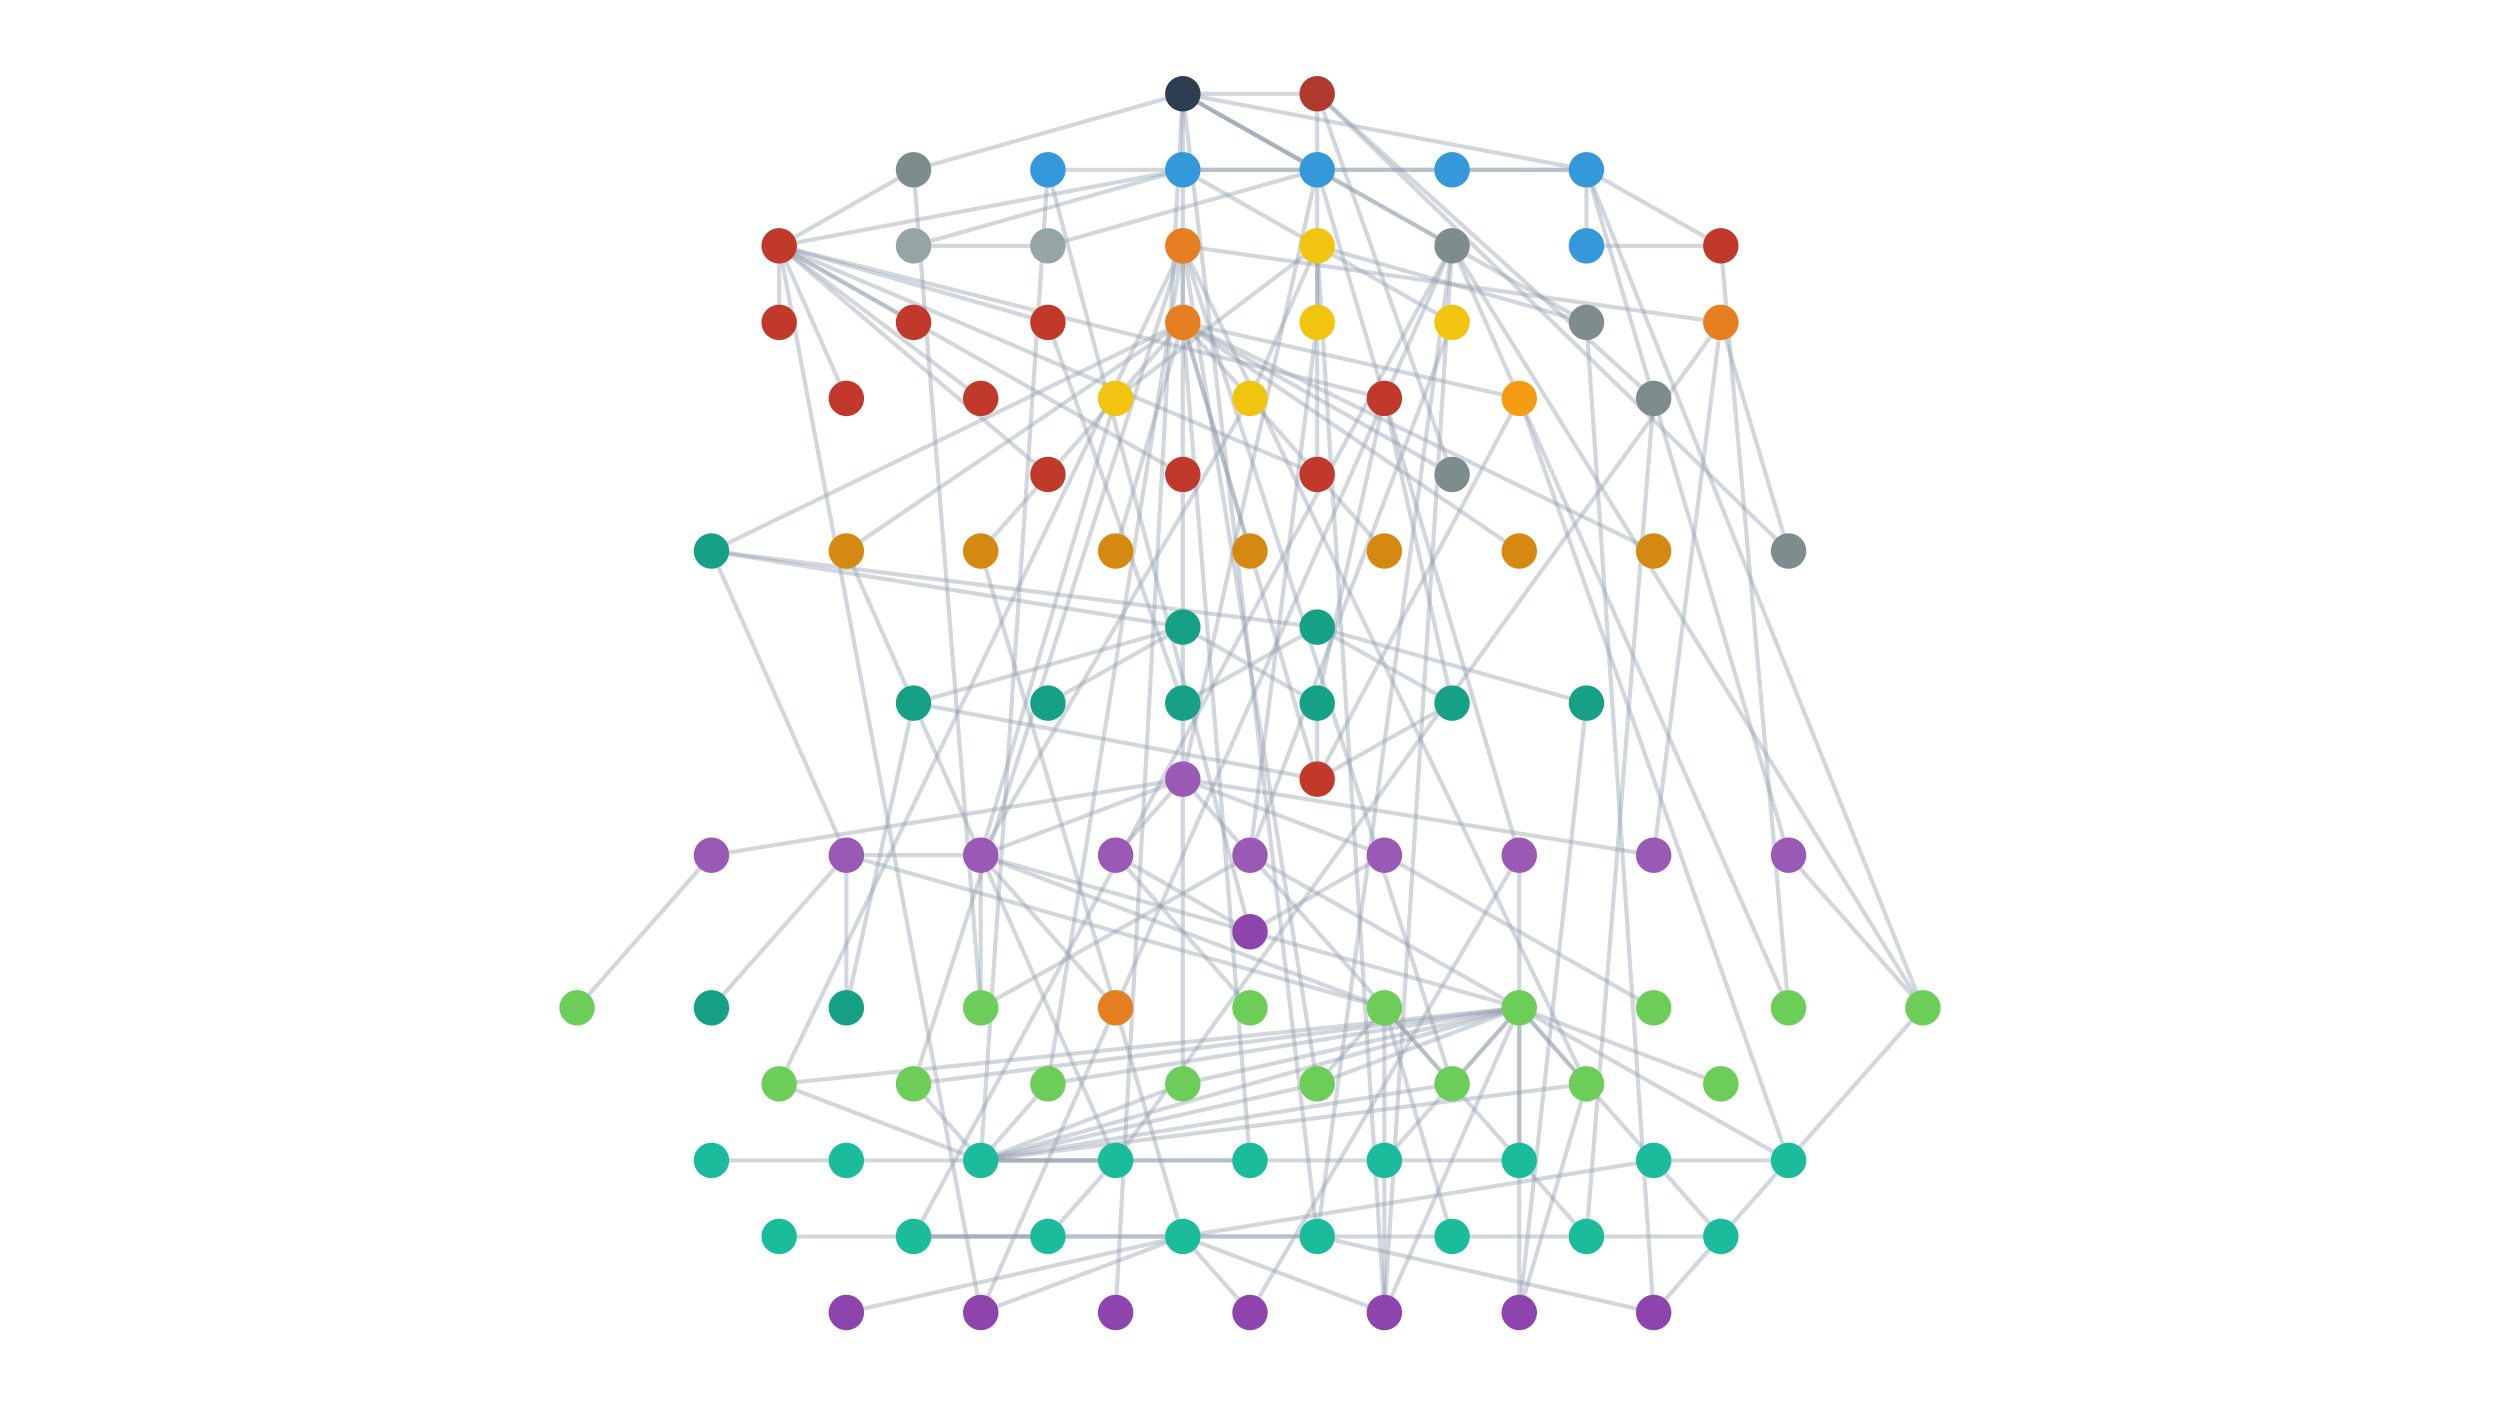
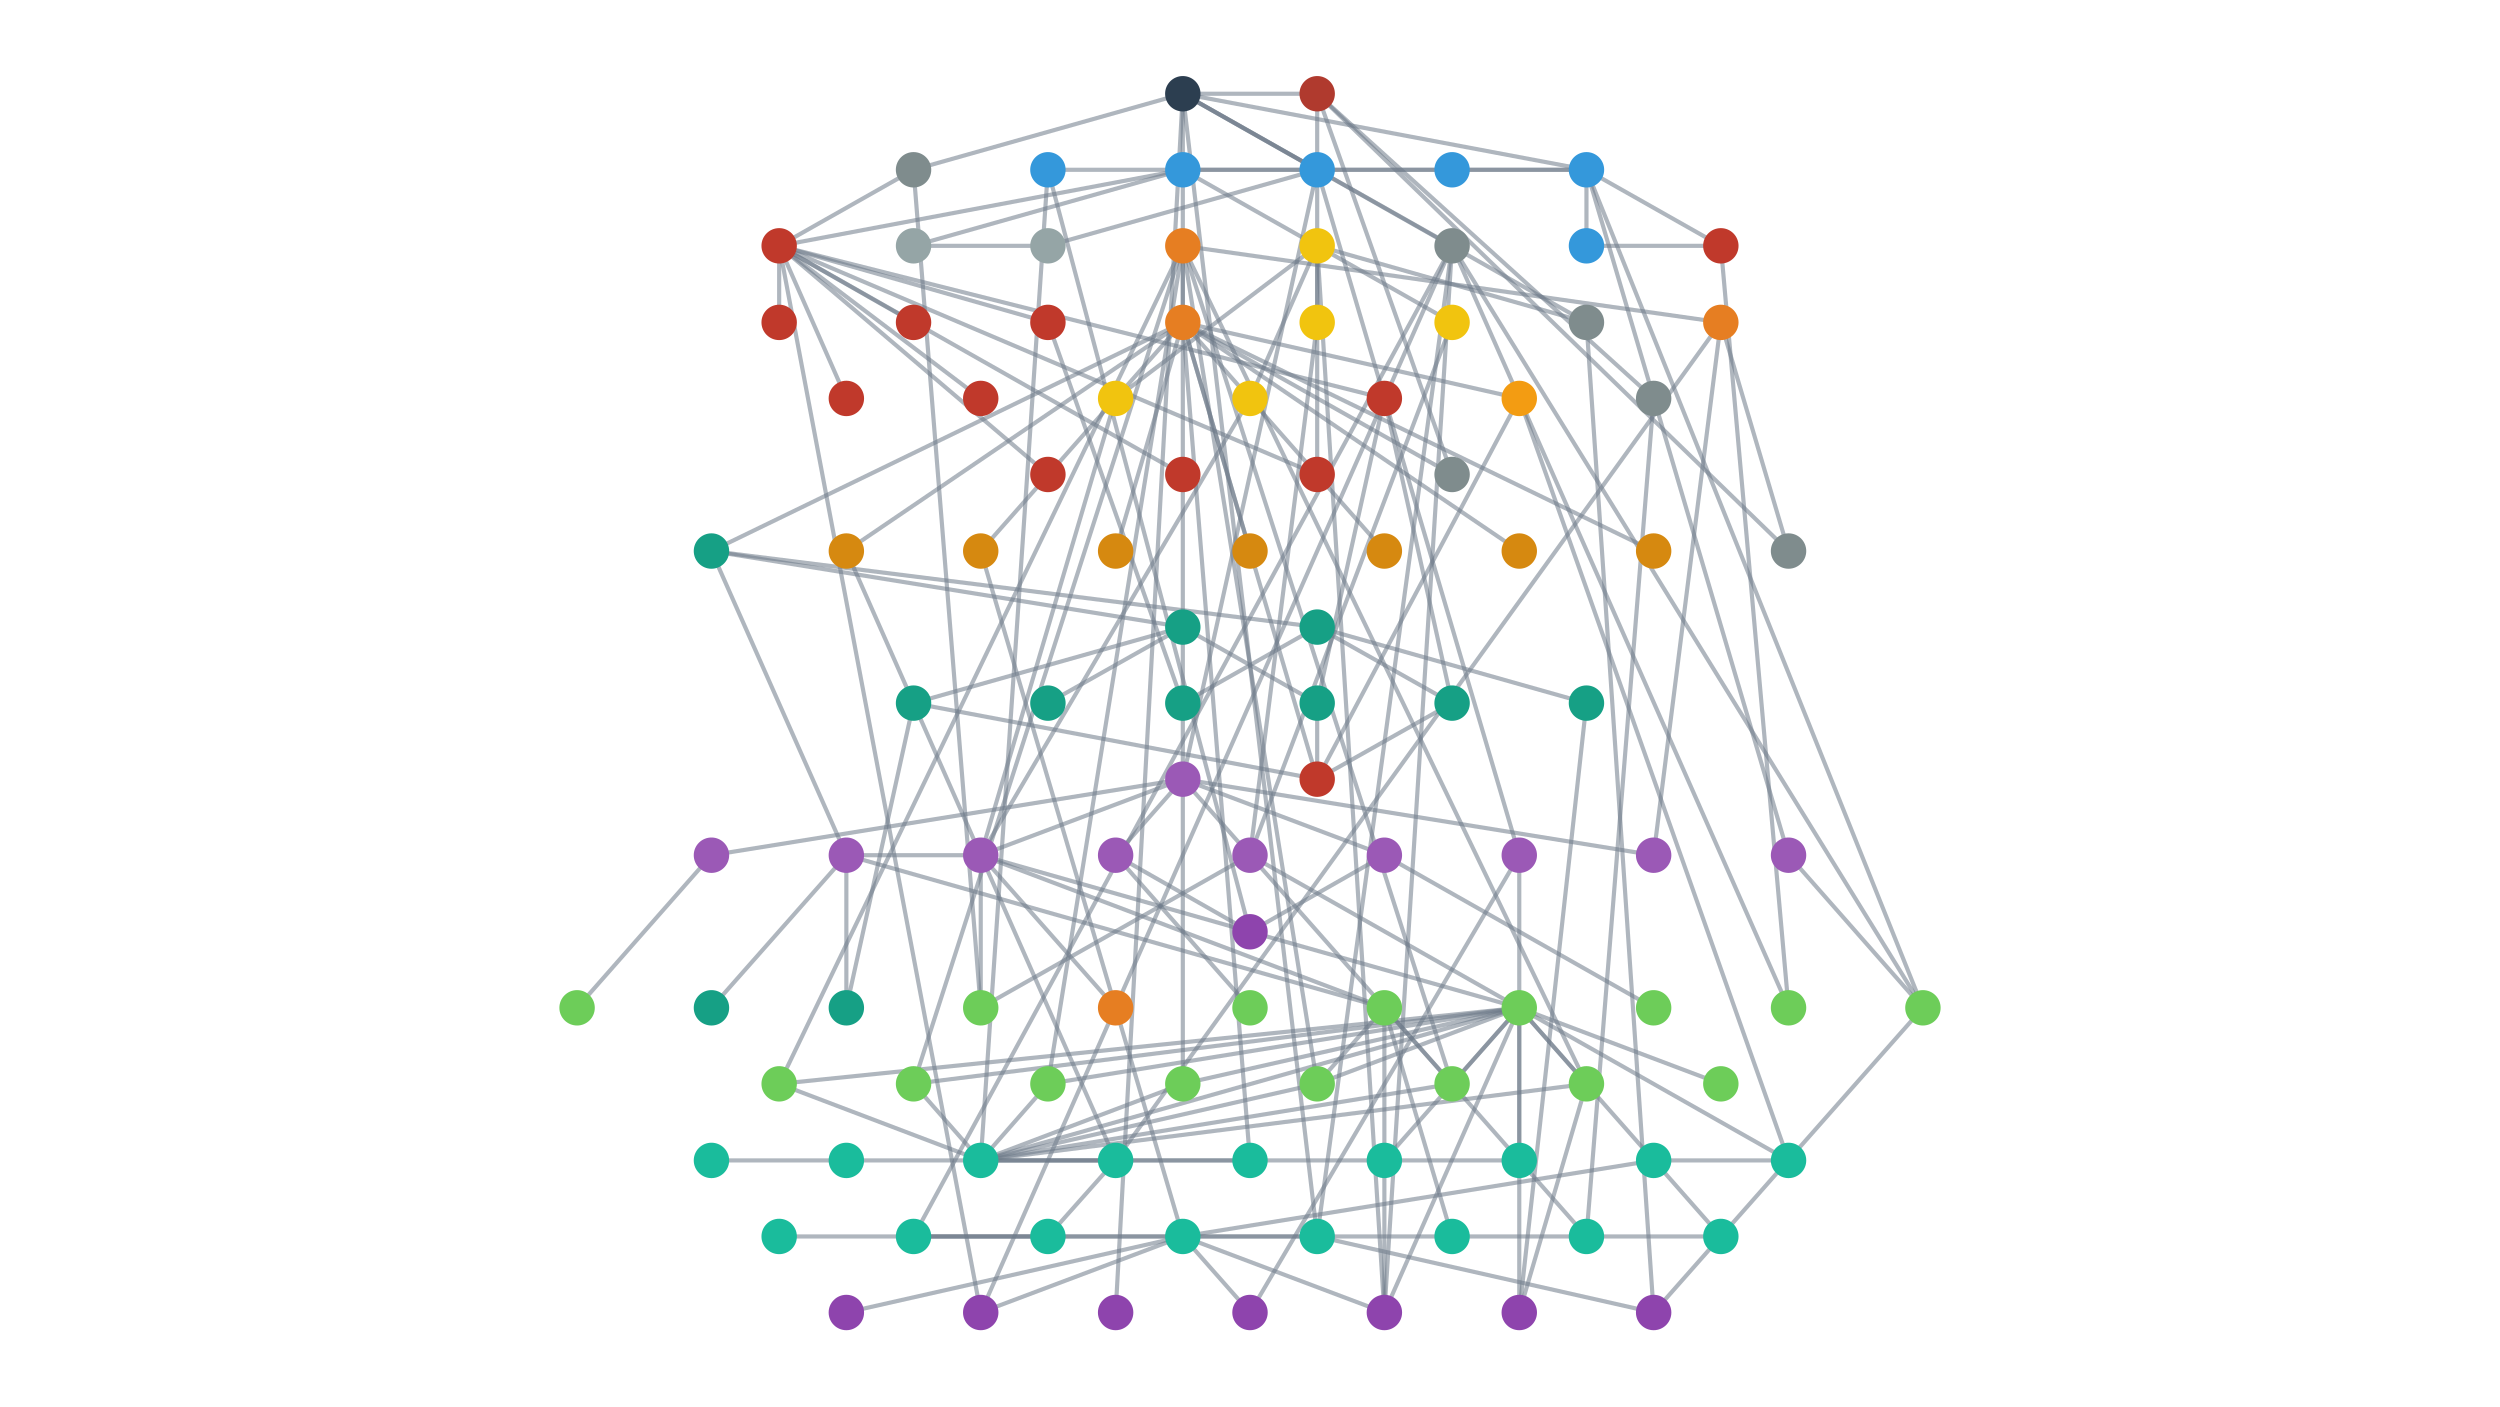
<svg xmlns="http://www.w3.org/2000/svg" viewBox="0 0 480 270" role="img" aria-hidden="true">
-   <g stroke="#8E9BAA" stroke-opacity="0.4" stroke-width="0.8">
+   <g stroke="#6E7A89" stroke-opacity="0.55" stroke-width="0.8">
    <line x1="252.9" y1="18.0" x2="227.1" y2="18.0" />
    <line x1="227.1" y1="18.0" x2="252.9" y2="32.6" />
    <line x1="227.1" y1="18.0" x2="227.1" y2="32.6" />
    <line x1="227.1" y1="18.0" x2="304.6" y2="32.6" />
    <line x1="227.1" y1="18.0" x2="252.9" y2="237.4" />
    <line x1="227.1" y1="18.0" x2="214.2" y2="252.0" />
    <line x1="252.9" y1="32.6" x2="201.2" y2="47.2" />
    <line x1="252.9" y1="32.6" x2="227.1" y2="32.6" />
    <line x1="252.9" y1="32.6" x2="304.6" y2="32.6" />
    <line x1="252.9" y1="32.6" x2="227.1" y2="149.6" />
    <line x1="252.9" y1="32.6" x2="291.7" y2="164.2" />
    <line x1="201.2" y1="47.2" x2="175.4" y2="47.2" />
    <line x1="227.1" y1="32.6" x2="278.8" y2="32.6" />
    <line x1="227.1" y1="32.6" x2="201.2" y2="32.6" />
    <line x1="227.1" y1="32.6" x2="149.6" y2="47.2" />
    <line x1="227.1" y1="32.6" x2="227.1" y2="47.2" />
    <line x1="227.1" y1="32.6" x2="252.9" y2="47.2" />
    <line x1="227.1" y1="32.6" x2="175.4" y2="47.2" />
    <line x1="304.6" y1="32.6" x2="278.8" y2="32.6" />
    <line x1="304.6" y1="32.6" x2="304.6" y2="47.2" />
    <line x1="304.6" y1="47.2" x2="330.4" y2="47.2" />
    <line x1="304.6" y1="32.6" x2="330.4" y2="47.2" />
    <line x1="201.2" y1="32.6" x2="240.0" y2="178.9" />
    <line x1="201.2" y1="32.6" x2="188.3" y2="222.8" />
    <line x1="149.6" y1="47.2" x2="149.6" y2="61.9" />
    <line x1="149.6" y1="47.2" x2="175.4" y2="61.9" />
    <line x1="149.6" y1="47.2" x2="201.2" y2="61.9" />
    <line x1="149.6" y1="47.2" x2="162.5" y2="76.5" />
    <line x1="149.6" y1="47.2" x2="188.3" y2="76.5" />
    <line x1="149.6" y1="47.2" x2="265.8" y2="76.5" />
    <line x1="149.6" y1="47.2" x2="201.2" y2="91.1" />
    <line x1="149.6" y1="47.2" x2="227.1" y2="91.1" />
    <line x1="149.6" y1="47.2" x2="252.9" y2="91.1" />
    <line x1="252.9" y1="18.0" x2="252.9" y2="91.1" />
    <line x1="149.6" y1="47.2" x2="188.3" y2="252.0" />
    <line x1="265.8" y1="76.5" x2="278.8" y2="135.0" />
    <line x1="265.8" y1="76.5" x2="252.9" y2="135.0" />
    <line x1="201.2" y1="61.9" x2="227.1" y2="135.0" />
    <line x1="227.1" y1="47.2" x2="330.4" y2="61.9" />
    <line x1="227.1" y1="47.2" x2="227.1" y2="61.9" />
    <line x1="227.1" y1="61.9" x2="291.7" y2="76.5" />
    <line x1="227.1" y1="61.9" x2="252.9" y2="149.6" />
    <line x1="291.7" y1="76.5" x2="252.9" y2="149.6" />
    <line x1="291.7" y1="76.5" x2="343.4" y2="222.8" />
    <line x1="227.1" y1="61.9" x2="162.5" y2="105.8" />
    <line x1="227.1" y1="61.9" x2="214.2" y2="105.8" />
    <line x1="227.1" y1="61.9" x2="240.0" y2="105.8" />
    <line x1="227.1" y1="61.9" x2="136.6" y2="105.8" />
    <line x1="227.1" y1="61.9" x2="188.3" y2="105.8" />
    <line x1="227.1" y1="61.9" x2="265.8" y2="105.8" />
    <line x1="227.1" y1="61.9" x2="291.7" y2="105.8" />
    <line x1="227.1" y1="61.9" x2="317.5" y2="105.8" />
    <line x1="330.4" y1="61.9" x2="317.5" y2="164.2" />
    <line x1="330.4" y1="61.9" x2="214.2" y2="222.8" />
    <line x1="162.5" y1="105.8" x2="214.2" y2="222.8" />
    <line x1="227.1" y1="61.9" x2="240.0" y2="222.8" />
    <line x1="227.1" y1="47.2" x2="149.6" y2="208.1" />
    <line x1="227.1" y1="47.2" x2="175.4" y2="208.1" />
    <line x1="227.1" y1="47.2" x2="201.2" y2="208.1" />
    <line x1="227.1" y1="47.2" x2="252.9" y2="208.1" />
    <line x1="227.1" y1="47.2" x2="304.6" y2="208.1" />
    <line x1="227.1" y1="47.2" x2="278.8" y2="208.1" />
    <line x1="227.1" y1="47.2" x2="227.1" y2="208.1" />
    <line x1="136.6" y1="105.8" x2="227.1" y2="120.4" />
    <line x1="136.6" y1="105.8" x2="252.9" y2="120.4" />
    <line x1="136.6" y1="105.8" x2="162.5" y2="164.2" />
    <line x1="227.1" y1="120.4" x2="201.2" y2="135.0" />
    <line x1="227.1" y1="120.4" x2="175.4" y2="135.0" />
    <line x1="227.1" y1="120.4" x2="252.9" y2="135.0" />
    <line x1="252.9" y1="120.4" x2="304.6" y2="135.0" />
    <line x1="252.9" y1="120.4" x2="227.1" y2="135.0" />
    <line x1="252.9" y1="120.4" x2="278.8" y2="135.0" />
    <line x1="175.4" y1="135.0" x2="252.9" y2="149.6" />
    <line x1="252.9" y1="135.0" x2="252.9" y2="149.6" />
    <line x1="278.8" y1="135.0" x2="252.9" y2="149.6" />
    <line x1="304.6" y1="135.0" x2="291.7" y2="252.0" />
    <line x1="175.4" y1="135.0" x2="162.5" y2="193.5" />
    <line x1="252.9" y1="47.2" x2="252.9" y2="61.9" />
    <line x1="252.9" y1="47.2" x2="278.8" y2="61.9" />
    <line x1="252.9" y1="47.2" x2="214.2" y2="76.5" />
    <line x1="252.9" y1="47.2" x2="240.0" y2="76.5" />
    <line x1="252.9" y1="47.2" x2="265.8" y2="252.0" />
    <line x1="252.9" y1="61.9" x2="240.0" y2="164.2" />
    <line x1="278.8" y1="61.9" x2="240.0" y2="164.2" />
    <line x1="214.2" y1="76.5" x2="188.3" y2="164.2" />
    <line x1="240.0" y1="76.5" x2="188.3" y2="164.2" />
    <line x1="227.1" y1="149.6" x2="240.0" y2="164.2" />
    <line x1="227.1" y1="149.6" x2="188.3" y2="164.2" />
    <line x1="227.1" y1="149.6" x2="136.6" y2="164.2" />
    <line x1="227.1" y1="149.6" x2="214.2" y2="164.2" />
    <line x1="227.1" y1="149.6" x2="265.8" y2="164.2" />
    <line x1="227.1" y1="149.6" x2="317.5" y2="164.2" />
    <line x1="188.3" y1="164.2" x2="162.5" y2="164.2" />
    <line x1="304.6" y1="32.6" x2="343.4" y2="164.2" />
    <line x1="265.8" y1="164.2" x2="240.0" y2="178.9" />
    <line x1="214.2" y1="164.2" x2="240.0" y2="178.9" />
    <line x1="188.3" y1="164.2" x2="240.0" y2="178.9" />
    <line x1="240.0" y1="178.9" x2="291.7" y2="193.5" />
    <line x1="291.7" y1="164.2" x2="240.0" y2="252.0" />
    <line x1="291.7" y1="164.2" x2="291.7" y2="252.0" />
    <line x1="240.0" y1="164.2" x2="291.7" y2="193.5" />
    <line x1="188.3" y1="164.2" x2="265.8" y2="193.5" />
    <line x1="162.5" y1="164.2" x2="265.8" y2="193.5" />
    <line x1="162.5" y1="164.2" x2="136.6" y2="193.5" />
    <line x1="162.5" y1="164.2" x2="162.5" y2="193.5" />
    <line x1="188.3" y1="164.2" x2="214.2" y2="193.5" />
    <line x1="214.2" y1="164.2" x2="240.0" y2="193.5" />
    <line x1="265.8" y1="164.2" x2="317.5" y2="193.5" />
    <line x1="136.6" y1="164.2" x2="110.8" y2="193.5" />
    <line x1="240.0" y1="164.2" x2="188.3" y2="193.5" />
    <line x1="188.3" y1="164.2" x2="188.3" y2="193.5" />
    <line x1="240.0" y1="164.2" x2="304.6" y2="237.4" />
    <line x1="304.6" y1="32.6" x2="369.2" y2="193.5" />
    <line x1="330.4" y1="47.2" x2="343.4" y2="193.5" />
    <line x1="343.4" y1="164.2" x2="369.2" y2="193.5" />
    <line x1="188.3" y1="105.8" x2="214.2" y2="193.5" />
    <line x1="291.7" y1="193.5" x2="265.8" y2="252.0" />
    <line x1="265.8" y1="193.5" x2="265.8" y2="252.0" />
    <line x1="369.2" y1="193.5" x2="317.5" y2="252.0" />
    <line x1="291.7" y1="193.5" x2="149.6" y2="208.1" />
    <line x1="291.7" y1="193.5" x2="175.4" y2="208.1" />
    <line x1="291.7" y1="193.5" x2="201.2" y2="208.1" />
    <line x1="291.7" y1="193.5" x2="252.9" y2="208.1" />
    <line x1="291.7" y1="193.5" x2="304.6" y2="208.1" />
    <line x1="291.7" y1="193.5" x2="278.8" y2="208.1" />
    <line x1="291.7" y1="193.5" x2="227.1" y2="208.1" />
    <line x1="291.7" y1="193.5" x2="330.4" y2="208.1" />
    <line x1="265.8" y1="193.5" x2="278.8" y2="208.1" />
    <line x1="265.8" y1="193.5" x2="252.9" y2="208.1" />
    <line x1="265.8" y1="193.5" x2="278.8" y2="237.4" />
    <line x1="291.7" y1="193.5" x2="188.3" y2="222.8" />
    <line x1="291.7" y1="193.5" x2="265.8" y2="222.8" />
    <line x1="291.7" y1="193.5" x2="291.7" y2="222.8" />
    <line x1="291.7" y1="193.5" x2="343.4" y2="222.8" />
    <line x1="291.7" y1="193.5" x2="330.4" y2="237.4" />
    <line x1="304.6" y1="208.1" x2="291.7" y2="252.0" />
    <line x1="214.2" y1="193.5" x2="227.1" y2="237.4" />
    <line x1="149.6" y1="208.1" x2="188.3" y2="222.8" />
    <line x1="175.4" y1="208.1" x2="188.3" y2="222.8" />
    <line x1="201.2" y1="208.1" x2="188.3" y2="222.8" />
    <line x1="252.9" y1="208.1" x2="188.3" y2="222.8" />
    <line x1="304.6" y1="208.1" x2="188.3" y2="222.8" />
    <line x1="278.8" y1="208.1" x2="188.3" y2="222.8" />
    <line x1="227.1" y1="208.1" x2="188.3" y2="222.8" />
    <line x1="136.6" y1="222.8" x2="162.5" y2="222.8" />
    <line x1="162.5" y1="222.8" x2="188.3" y2="222.8" />
    <line x1="188.3" y1="222.8" x2="240.0" y2="222.8" />
    <line x1="188.3" y1="222.8" x2="214.2" y2="222.8" />
    <line x1="188.3" y1="222.8" x2="265.8" y2="222.8" />
    <line x1="265.8" y1="222.8" x2="291.7" y2="222.8" />
    <line x1="343.4" y1="222.8" x2="317.5" y2="222.8" />
    <line x1="214.2" y1="222.8" x2="201.2" y2="237.4" />
    <line x1="317.5" y1="222.8" x2="227.1" y2="237.4" />
    <line x1="175.4" y1="237.4" x2="227.1" y2="237.4" />
    <line x1="175.4" y1="237.4" x2="201.2" y2="237.4" />
    <line x1="330.4" y1="237.4" x2="278.8" y2="237.4" />
    <line x1="278.8" y1="237.4" x2="227.1" y2="237.4" />
    <line x1="252.9" y1="237.4" x2="227.1" y2="237.4" />
    <line x1="149.6" y1="237.4" x2="227.1" y2="237.4" />
    <line x1="252.9" y1="237.4" x2="317.5" y2="252.0" />
    <line x1="227.1" y1="237.4" x2="188.3" y2="252.0" />
    <line x1="227.1" y1="237.4" x2="265.8" y2="252.0" />
    <line x1="227.1" y1="237.4" x2="162.5" y2="252.0" />
    <line x1="227.1" y1="237.4" x2="240.0" y2="252.0" />
    <line x1="227.1" y1="18.0" x2="175.4" y2="32.6" />
    <line x1="227.1" y1="18.0" x2="278.8" y2="47.2" />
    <line x1="227.1" y1="18.0" x2="304.6" y2="61.9" />
    <line x1="252.9" y1="18.0" x2="317.5" y2="76.5" />
    <line x1="252.9" y1="18.0" x2="278.8" y2="91.1" />
    <line x1="252.9" y1="18.0" x2="343.4" y2="105.8" />
    <line x1="175.4" y1="32.6" x2="149.6" y2="47.2" />
    <line x1="175.4" y1="32.6" x2="188.3" y2="193.5" />
    <line x1="278.8" y1="47.2" x2="369.2" y2="193.5" />
    <line x1="278.8" y1="47.2" x2="343.4" y2="193.5" />
    <line x1="278.8" y1="47.2" x2="188.3" y2="252.0" />
    <line x1="278.8" y1="47.2" x2="265.8" y2="252.0" />
    <line x1="278.8" y1="47.2" x2="252.9" y2="237.4" />
    <line x1="278.8" y1="47.2" x2="175.4" y2="237.4" />
    <line x1="304.6" y1="61.9" x2="252.9" y2="47.2" />
    <line x1="304.6" y1="61.9" x2="317.5" y2="252.0" />
    <line x1="317.5" y1="76.5" x2="304.6" y2="237.4" />
    <line x1="278.8" y1="91.1" x2="227.1" y2="61.9" />
    <line x1="343.4" y1="105.8" x2="330.4" y2="61.9" />
  </g>
  <g>
    <circle cx="227.1" cy="18.0" r="3.4" fill="#2C3E50" />
    <circle cx="252.9" cy="18.0" r="3.4" fill="#B03A2E" />
    <circle cx="252.9" cy="32.6" r="3.4" fill="#3498DB" />
    <circle cx="201.2" cy="47.2" r="3.4" fill="#95A5A6" />
    <circle cx="227.1" cy="32.6" r="3.4" fill="#3498DB" />
    <circle cx="278.8" cy="32.6" r="3.4" fill="#3498DB" />
    <circle cx="304.6" cy="32.6" r="3.4" fill="#3498DB" />
    <circle cx="201.2" cy="32.6" r="3.4" fill="#3498DB" />
    <circle cx="304.6" cy="47.2" r="3.4" fill="#3498DB" />
    <circle cx="149.6" cy="47.2" r="3.4" fill="#C0392B" />
    <circle cx="227.1" cy="47.2" r="3.4" fill="#E67E22" />
    <circle cx="252.9" cy="47.2" r="3.4" fill="#F1C40F" />
    <circle cx="330.4" cy="47.2" r="3.4" fill="#C0392B" />
    <circle cx="175.4" cy="47.2" r="3.4" fill="#95A5A6" />
    <circle cx="149.6" cy="61.9" r="3.4" fill="#C0392B" />
    <circle cx="175.4" cy="61.9" r="3.4" fill="#C0392B" />
    <circle cx="201.2" cy="61.9" r="3.4" fill="#C0392B" />
    <circle cx="162.5" cy="76.5" r="3.4" fill="#C0392B" />
    <circle cx="188.3" cy="76.5" r="3.4" fill="#C0392B" />
    <circle cx="265.8" cy="76.5" r="3.4" fill="#C0392B" />
    <circle cx="201.2" cy="91.1" r="3.4" fill="#C0392B" />
    <circle cx="227.1" cy="91.1" r="3.4" fill="#C0392B" />
    <circle cx="252.9" cy="91.1" r="3.4" fill="#C0392B" />
    <circle cx="330.4" cy="61.9" r="3.4" fill="#E67E22" />
    <circle cx="227.1" cy="61.9" r="3.4" fill="#E67E22" />
    <circle cx="291.7" cy="76.5" r="3.4" fill="#F39C12" />
    <circle cx="252.9" cy="149.6" r="3.4" fill="#C0392B" />
    <circle cx="252.9" cy="61.9" r="3.4" fill="#F1C40F" />
    <circle cx="278.8" cy="61.9" r="3.4" fill="#F1C40F" />
    <circle cx="214.2" cy="76.5" r="3.4" fill="#F1C40F" />
    <circle cx="240.0" cy="76.5" r="3.4" fill="#F1C40F" />
    <circle cx="162.5" cy="105.8" r="3.4" fill="#D68910" />
    <circle cx="214.2" cy="105.8" r="3.4" fill="#D68910" />
    <circle cx="240.0" cy="105.8" r="3.4" fill="#D68910" />
    <circle cx="136.6" cy="105.8" r="3.4" fill="#16A085" />
    <circle cx="188.3" cy="105.8" r="3.4" fill="#D68910" />
    <circle cx="265.8" cy="105.8" r="3.4" fill="#D68910" />
    <circle cx="291.7" cy="105.8" r="3.4" fill="#D68910" />
    <circle cx="317.5" cy="105.8" r="3.4" fill="#D68910" />
    <circle cx="227.1" cy="120.4" r="3.4" fill="#16A085" />
    <circle cx="252.9" cy="120.4" r="3.4" fill="#16A085" />
    <circle cx="201.2" cy="135.0" r="3.4" fill="#16A085" />
    <circle cx="175.4" cy="135.0" r="3.4" fill="#16A085" />
    <circle cx="252.9" cy="135.0" r="3.4" fill="#16A085" />
    <circle cx="304.6" cy="135.0" r="3.4" fill="#16A085" />
    <circle cx="227.1" cy="135.0" r="3.4" fill="#16A085" />
    <circle cx="278.8" cy="135.0" r="3.4" fill="#16A085" />
    <circle cx="227.1" cy="149.6" r="3.4" fill="#9B59B6" />
    <circle cx="136.6" cy="164.2" r="3.4" fill="#9B59B6" />
    <circle cx="240.0" cy="164.2" r="3.4" fill="#9B59B6" />
    <circle cx="188.3" cy="164.2" r="3.4" fill="#9B59B6" />
    <circle cx="162.5" cy="164.2" r="3.4" fill="#9B59B6" />
    <circle cx="214.2" cy="164.2" r="3.4" fill="#9B59B6" />
    <circle cx="265.8" cy="164.2" r="3.4" fill="#9B59B6" />
    <circle cx="317.5" cy="164.2" r="3.4" fill="#9B59B6" />
    <circle cx="343.4" cy="164.2" r="3.4" fill="#9B59B6" />
    <circle cx="291.7" cy="164.2" r="3.4" fill="#9B59B6" />
    <circle cx="240.0" cy="178.9" r="3.4" fill="#8E44AD" />
    <circle cx="188.3" cy="193.5" r="3.4" fill="#6DCD59" />
    <circle cx="110.8" cy="193.5" r="3.4" fill="#6DCD59" />
    <circle cx="291.7" cy="193.5" r="3.4" fill="#6DCD59" />
    <circle cx="265.8" cy="193.5" r="3.4" fill="#6DCD59" />
    <circle cx="214.2" cy="193.5" r="3.4" fill="#E67E22" />
    <circle cx="136.6" cy="193.5" r="3.4" fill="#16A085" />
    <circle cx="162.5" cy="193.5" r="3.4" fill="#16A085" />
    <circle cx="240.0" cy="193.5" r="3.4" fill="#6DCD59" />
    <circle cx="317.5" cy="193.5" r="3.4" fill="#6DCD59" />
    <circle cx="369.2" cy="193.5" r="3.4" fill="#6DCD59" />
    <circle cx="343.4" cy="193.5" r="3.4" fill="#6DCD59" />
    <circle cx="149.6" cy="208.1" r="3.4" fill="#6DCD59" />
    <circle cx="175.4" cy="208.1" r="3.4" fill="#6DCD59" />
    <circle cx="201.2" cy="208.1" r="3.4" fill="#6DCD59" />
    <circle cx="252.9" cy="208.1" r="3.4" fill="#6DCD59" />
    <circle cx="304.6" cy="208.1" r="3.4" fill="#6DCD59" />
    <circle cx="278.8" cy="208.1" r="3.4" fill="#6DCD59" />
    <circle cx="227.1" cy="208.1" r="3.4" fill="#6DCD59" />
    <circle cx="330.4" cy="208.1" r="3.4" fill="#6DCD59" />
    <circle cx="136.6" cy="222.8" r="3.4" fill="#1ABC9C" />
    <circle cx="162.5" cy="222.8" r="3.4" fill="#1ABC9C" />
    <circle cx="188.3" cy="222.8" r="3.4" fill="#1ABC9C" />
    <circle cx="240.0" cy="222.8" r="3.4" fill="#1ABC9C" />
    <circle cx="214.2" cy="222.8" r="3.4" fill="#1ABC9C" />
    <circle cx="265.8" cy="222.8" r="3.4" fill="#1ABC9C" />
    <circle cx="291.7" cy="222.8" r="3.4" fill="#1ABC9C" />
    <circle cx="343.4" cy="222.8" r="3.4" fill="#1ABC9C" />
    <circle cx="317.5" cy="222.8" r="3.4" fill="#1ABC9C" />
    <circle cx="252.9" cy="237.4" r="3.4" fill="#1ABC9C" />
    <circle cx="149.6" cy="237.4" r="3.4" fill="#1ABC9C" />
    <circle cx="175.4" cy="237.4" r="3.4" fill="#1ABC9C" />
    <circle cx="201.2" cy="237.4" r="3.4" fill="#1ABC9C" />
    <circle cx="227.1" cy="237.4" r="3.4" fill="#1ABC9C" />
    <circle cx="330.4" cy="237.4" r="3.4" fill="#1ABC9C" />
    <circle cx="278.8" cy="237.4" r="3.4" fill="#1ABC9C" />
    <circle cx="304.6" cy="237.4" r="3.4" fill="#1ABC9C" />
    <circle cx="188.3" cy="252.0" r="3.4" fill="#8E44AD" />
    <circle cx="265.8" cy="252.0" r="3.4" fill="#8E44AD" />
    <circle cx="162.5" cy="252.0" r="3.4" fill="#8E44AD" />
    <circle cx="317.5" cy="252.0" r="3.4" fill="#8E44AD" />
    <circle cx="240.0" cy="252.0" r="3.4" fill="#8E44AD" />
    <circle cx="291.7" cy="252.0" r="3.4" fill="#8E44AD" />
    <circle cx="214.2" cy="252.0" r="3.4" fill="#8E44AD" />
    <circle cx="175.4" cy="32.6" r="3.4" fill="#7F8C8D" />
    <circle cx="278.8" cy="47.2" r="3.4" fill="#7F8C8D" />
    <circle cx="304.6" cy="61.9" r="3.4" fill="#7F8C8D" />
    <circle cx="317.5" cy="76.5" r="3.4" fill="#7F8C8D" />
    <circle cx="278.8" cy="91.1" r="3.4" fill="#7F8C8D" />
    <circle cx="343.4" cy="105.8" r="3.4" fill="#7F8C8D" />
  </g>
</svg>
